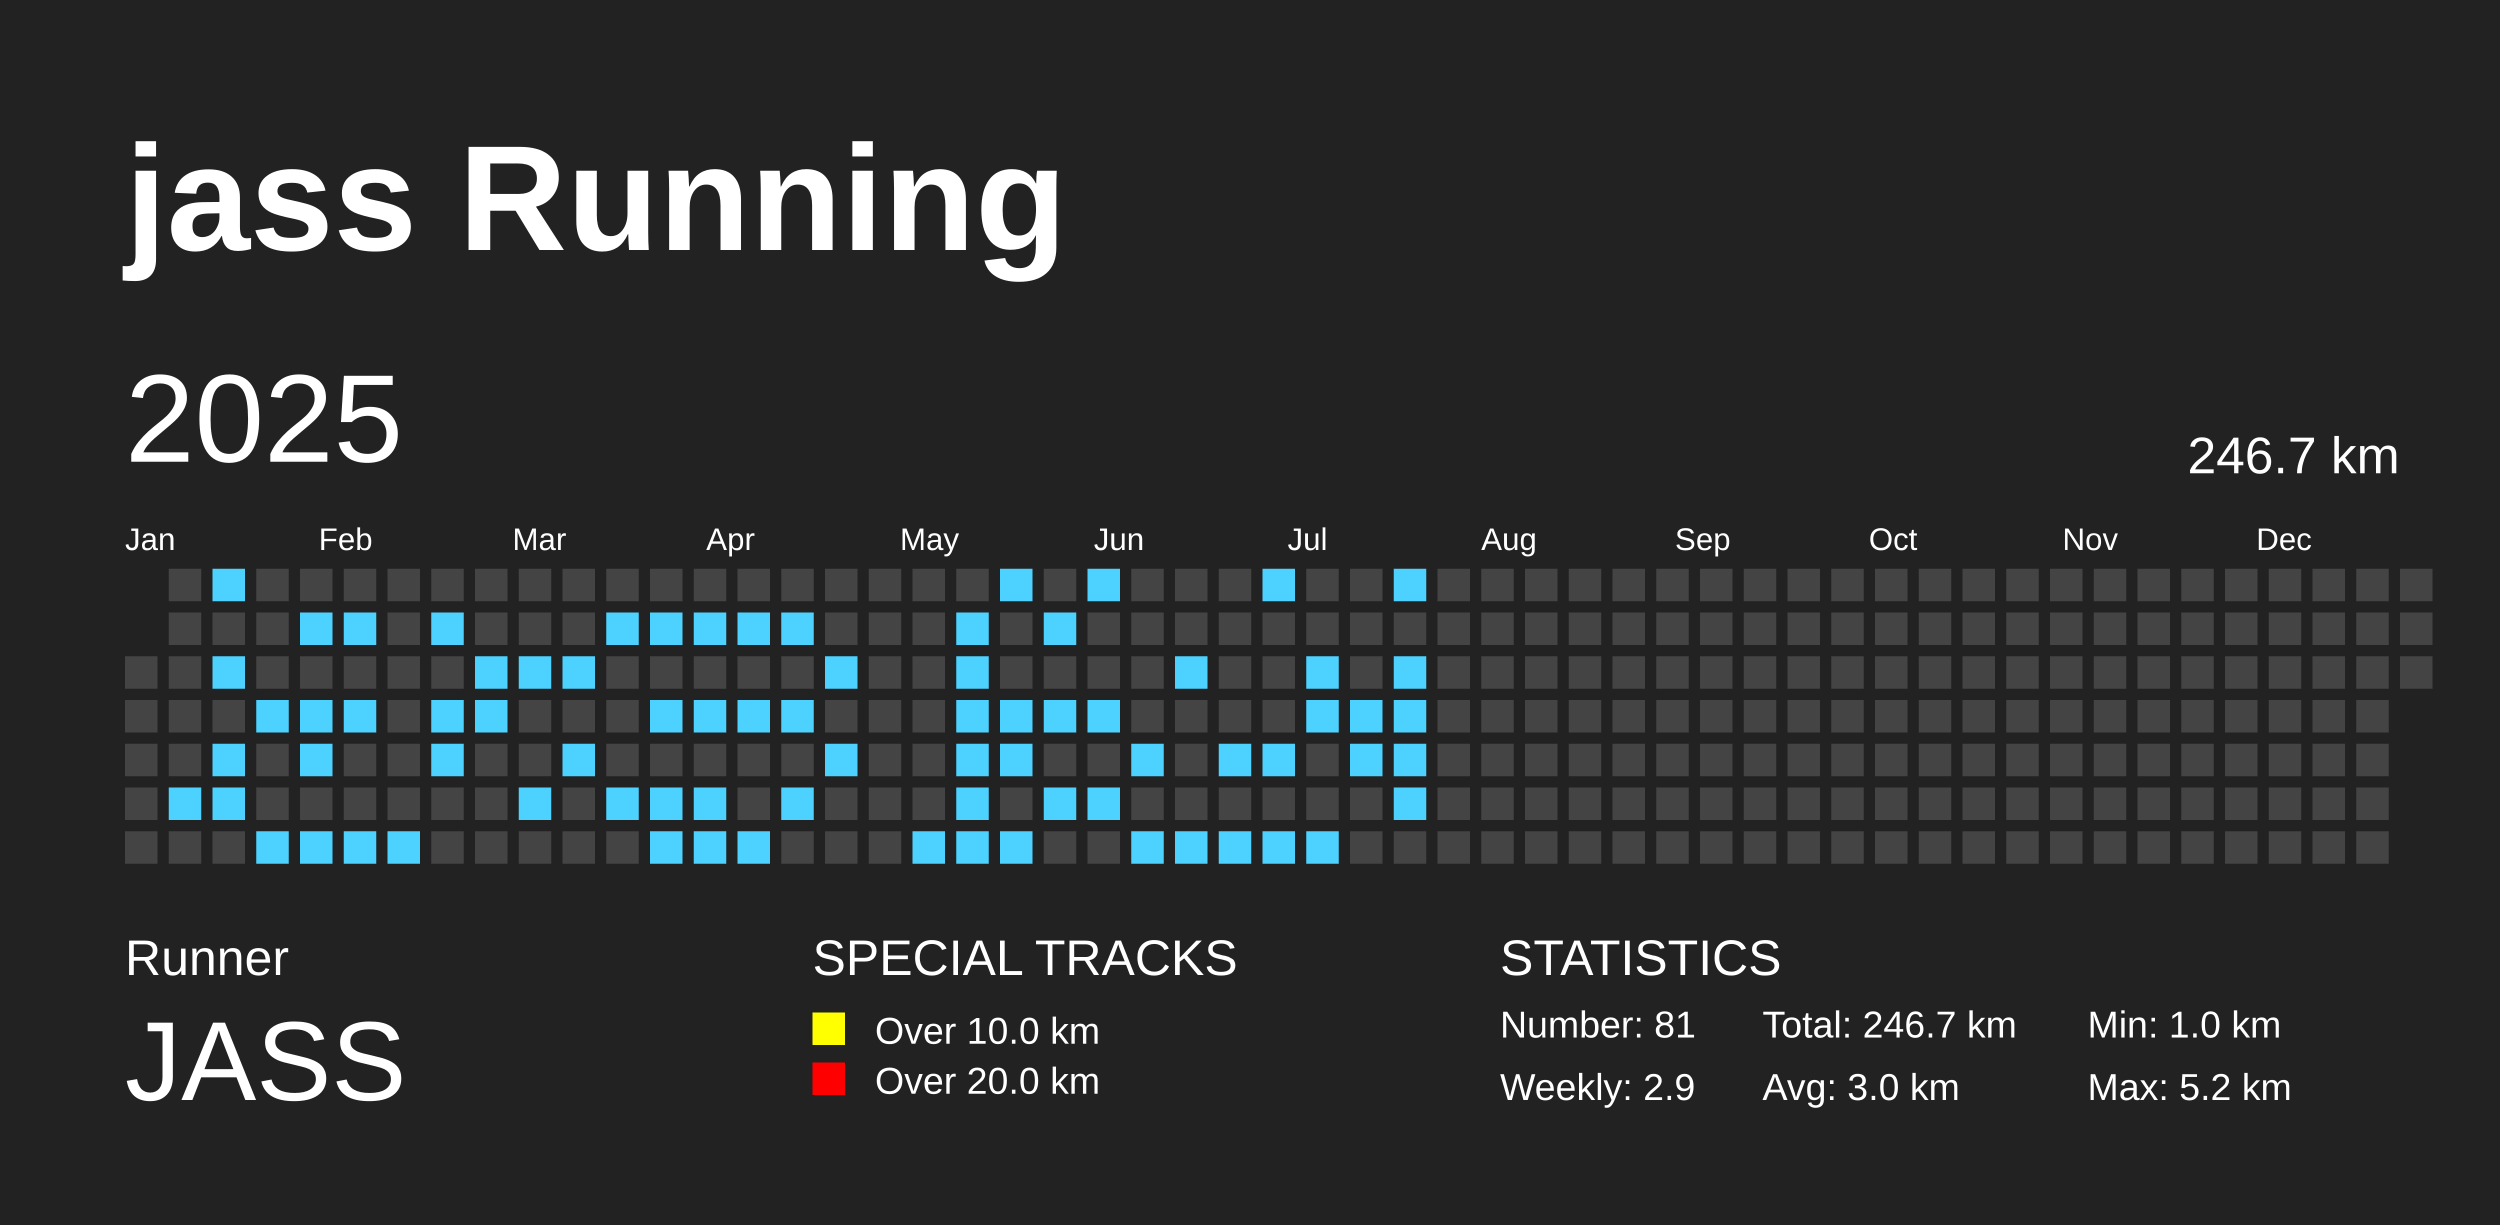
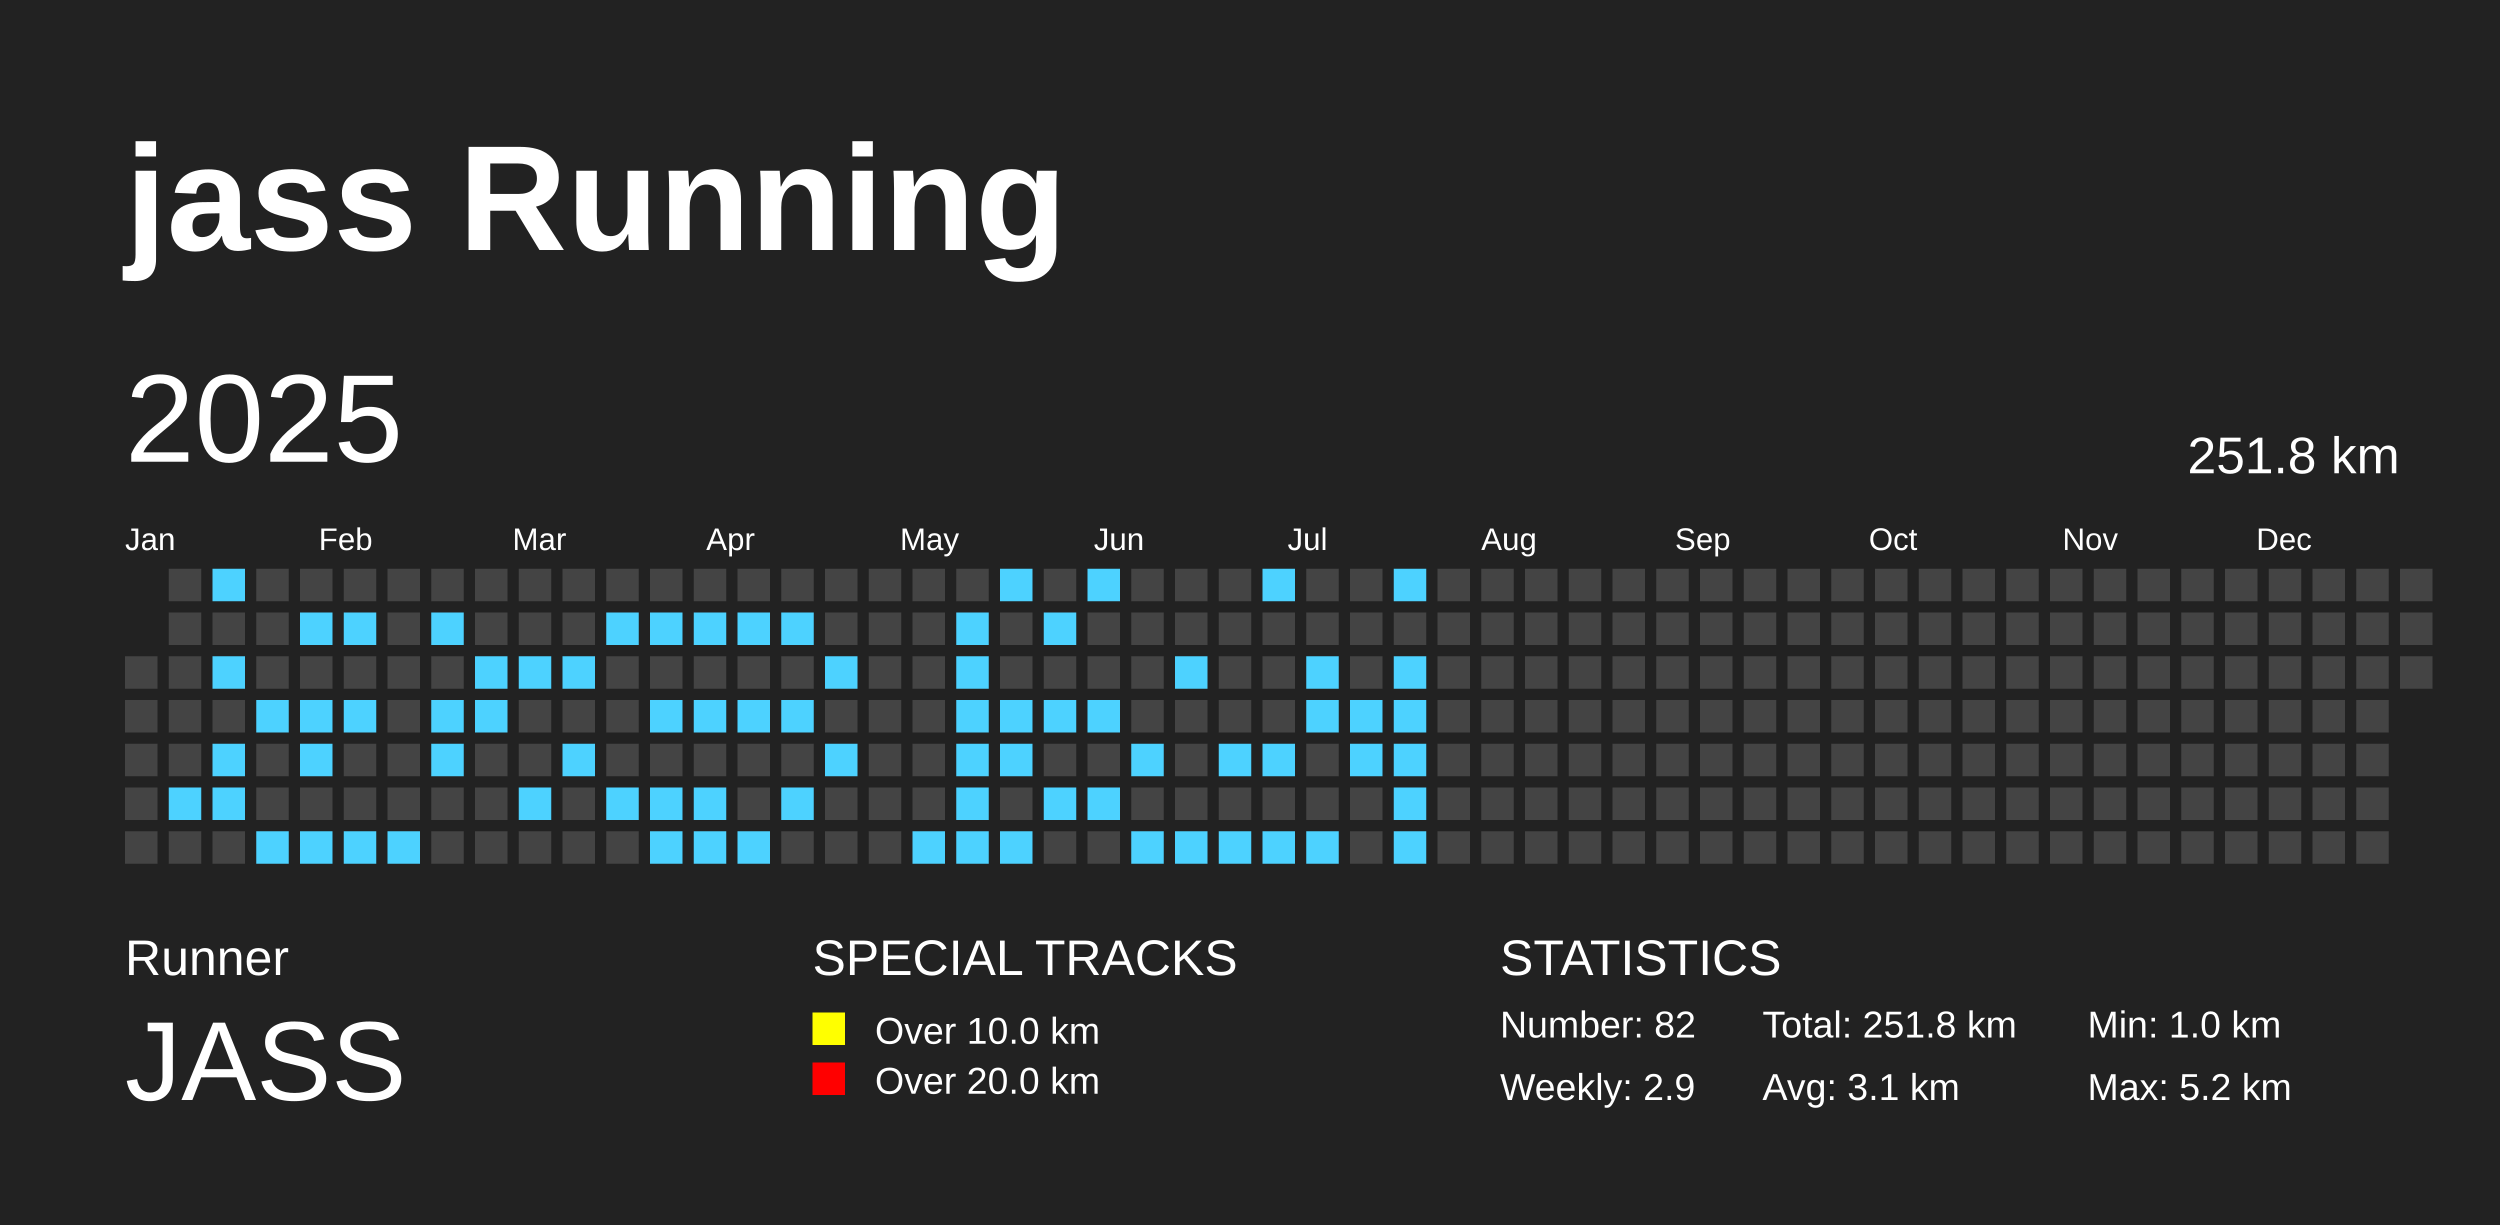
<svg xmlns="http://www.w3.org/2000/svg" baseProfile="full" height="98mm" version="1.1" viewBox="0,0,200,98" width="200mm">
  <defs />
  <rect fill="#222222" height="98" width="200" x="0" y="0" />
  <text fill="#FFFFFF" style="font-size:12px; font-family:Arial; font-weight:bold;" x="10" y="20">jass Running</text>
  <text fill="#FFFFFF" style="font-size:4px; font-family:Arial" x="10" y="78">Runner</text>
  <text fill="#FFFFFF" style="font-size:9px; font-family:Arial" x="10" y="88">JASS</text>
  <text fill="#FFFFFF" style="font-size:4px; font-family:Arial" x="65" y="78">SPECIAL TRACKS</text>
  <rect fill="yellow" height="2.6" width="2.6" x="65" y="81" />
  <text fill="#FFFFFF" style="font-size:3px; font-family:Arial" x="70" y="83.5">Over 10.0 km</text>
  <rect fill="red" height="2.6" width="2.6" x="65" y="85" />
  <text fill="#FFFFFF" style="font-size:3px; font-family:Arial" x="70" y="87.5">Over 20.0 km</text>
  <text fill="#FFFFFF" style="font-size:4px; font-family:Arial" x="120" y="78">STATISTICS</text>
-   <text fill="#FFFFFF" style="font-size:3px; font-family:Arial" x="120" y="83">Number: 81</text>
+   <text fill="#FFFFFF" style="font-size:3px; font-family:Arial" x="120" y="83">Number: 82</text>
  <text fill="#FFFFFF" style="font-size:3px; font-family:Arial" x="120" y="88">Weekly: 2.9</text>
-   <text fill="#FFFFFF" style="font-size:3px; font-family:Arial" x="141" y="83">Total: 246.7 km</text>
-   <text fill="#FFFFFF" style="font-size:3px; font-family:Arial" x="141" y="88">Avg: 3.0 km</text>
+   <text fill="#FFFFFF" style="font-size:3px; font-family:Arial" x="141" y="83">Total: 251.8 km</text>
+   <text fill="#FFFFFF" style="font-size:3px; font-family:Arial" x="141" y="88">Avg: 3.1 km</text>
  <text fill="#FFFFFF" style="font-size:3px; font-family:Arial" x="167" y="83">Min: 1.0 km</text>
  <text fill="#FFFFFF" style="font-size:3px; font-family:Arial" x="167" y="88">Max: 5.2 km</text>
  <text dominant-baseline="hanging" fill="#FFFFFF" style="font-size:10.0px; font-family:Arial;" x="10" y="30">2025</text>
-   <text dominant-baseline="hanging" fill="#FFFFFF" style="font-size:4.125px; font-family:Arial;" x="175" y="35">246.7 km</text>
+   <text dominant-baseline="hanging" fill="#FFFFFF" style="font-size:4.125px; font-family:Arial;" x="175" y="35">251.8 km</text>
  <text fill="#FFFFFF" style="font-size:2.5px; font-family:Arial" x="10.0" y="44">Jan</text>
  <text fill="#FFFFFF" style="font-size:2.5px; font-family:Arial" x="25.5" y="44">Feb</text>
  <text fill="#FFFFFF" style="font-size:2.5px; font-family:Arial" x="41.0" y="44">Mar</text>
  <text fill="#FFFFFF" style="font-size:2.5px; font-family:Arial" x="56.5" y="44">Apr</text>
  <text fill="#FFFFFF" style="font-size:2.5px; font-family:Arial" x="72.0" y="44">May</text>
  <text fill="#FFFFFF" style="font-size:2.5px; font-family:Arial" x="87.5" y="44">Jun</text>
  <text fill="#FFFFFF" style="font-size:2.5px; font-family:Arial" x="103.0" y="44">Jul</text>
  <text fill="#FFFFFF" style="font-size:2.5px; font-family:Arial" x="118.5" y="44">Aug</text>
  <text fill="#FFFFFF" style="font-size:2.5px; font-family:Arial" x="134.0" y="44">Sep</text>
  <text fill="#FFFFFF" style="font-size:2.5px; font-family:Arial" x="149.5" y="44">Oct</text>
  <text fill="#FFFFFF" style="font-size:2.5px; font-family:Arial" x="165.0" y="44">Nov</text>
  <text fill="#FFFFFF" style="font-size:2.5px; font-family:Arial" x="180.5" y="44">Dec</text>
  <rect fill="#444444" height="2.6" width="2.6" x="10.0" y="52.5" />
  <rect fill="#444444" height="2.6" width="2.6" x="10.0" y="56.0" />
  <rect fill="#444444" height="2.6" width="2.6" x="10.0" y="59.5" />
  <rect fill="#444444" height="2.6" width="2.6" x="10.0" y="63.0" />
  <rect fill="#444444" height="2.6" width="2.6" x="10.0" y="66.5" />
  <rect fill="#444444" height="2.6" width="2.6" x="13.5" y="45.5" />
  <rect fill="#444444" height="2.6" width="2.6" x="13.5" y="49.0" />
  <rect fill="#444444" height="2.6" width="2.6" x="13.5" y="52.5" />
  <rect fill="#444444" height="2.6" width="2.6" x="13.5" y="56.0" />
  <rect fill="#444444" height="2.6" width="2.6" x="13.5" y="59.5" />
  <rect fill="#4DD2FF" height="2.6" width="2.6" x="13.5" y="63.0" />
  <rect fill="#444444" height="2.6" width="2.6" x="13.5" y="66.5" />
  <rect fill="#4DD2FF" height="2.6" width="2.6" x="17.0" y="45.5" />
  <rect fill="#444444" height="2.6" width="2.6" x="17.0" y="49.0" />
  <rect fill="#4DD2FF" height="2.6" width="2.6" x="17.0" y="52.5" />
  <rect fill="#444444" height="2.6" width="2.6" x="17.0" y="56.0" />
  <rect fill="#4DD2FF" height="2.6" width="2.6" x="17.0" y="59.5" />
  <rect fill="#4DD2FF" height="2.6" width="2.6" x="17.0" y="63.0" />
  <rect fill="#444444" height="2.6" width="2.6" x="17.0" y="66.5" />
  <rect fill="#444444" height="2.6" width="2.6" x="20.5" y="45.5" />
  <rect fill="#444444" height="2.6" width="2.6" x="20.5" y="49.0" />
  <rect fill="#444444" height="2.6" width="2.6" x="20.5" y="52.5" />
  <rect fill="#4DD2FF" height="2.6" width="2.6" x="20.5" y="56.0" />
  <rect fill="#444444" height="2.6" width="2.6" x="20.5" y="59.5" />
  <rect fill="#444444" height="2.6" width="2.6" x="20.5" y="63.0" />
  <rect fill="#4DD2FF" height="2.6" width="2.6" x="20.5" y="66.5" />
  <rect fill="#444444" height="2.6" width="2.6" x="24.0" y="45.5" />
  <rect fill="#4DD2FF" height="2.6" width="2.6" x="24.0" y="49.0" />
  <rect fill="#444444" height="2.6" width="2.6" x="24.0" y="52.5" />
  <rect fill="#4DD2FF" height="2.6" width="2.6" x="24.0" y="56.0" />
  <rect fill="#4DD2FF" height="2.6" width="2.6" x="24.0" y="59.5" />
  <rect fill="#444444" height="2.6" width="2.6" x="24.0" y="63.0" />
  <rect fill="#4DD2FF" height="2.6" width="2.6" x="24.0" y="66.5" />
  <rect fill="#444444" height="2.6" width="2.6" x="27.5" y="45.5" />
  <rect fill="#4DD2FF" height="2.6" width="2.6" x="27.5" y="49.0" />
  <rect fill="#444444" height="2.6" width="2.6" x="27.5" y="52.5" />
  <rect fill="#4DD2FF" height="2.6" width="2.6" x="27.5" y="56.0" />
  <rect fill="#444444" height="2.6" width="2.6" x="27.5" y="59.5" />
  <rect fill="#444444" height="2.6" width="2.6" x="27.5" y="63.0" />
  <rect fill="#4DD2FF" height="2.6" width="2.6" x="27.5" y="66.5" />
  <rect fill="#444444" height="2.6" width="2.6" x="31.0" y="45.5" />
  <rect fill="#444444" height="2.6" width="2.6" x="31.0" y="49.0" />
  <rect fill="#444444" height="2.6" width="2.6" x="31.0" y="52.5" />
  <rect fill="#444444" height="2.6" width="2.6" x="31.0" y="56.0" />
  <rect fill="#444444" height="2.6" width="2.6" x="31.0" y="59.5" />
  <rect fill="#444444" height="2.6" width="2.6" x="31.0" y="63.0" />
  <rect fill="#4DD2FF" height="2.6" width="2.6" x="31.0" y="66.5" />
  <rect fill="#444444" height="2.6" width="2.6" x="34.5" y="45.5" />
  <rect fill="#4DD2FF" height="2.6" width="2.6" x="34.5" y="49.0" />
  <rect fill="#444444" height="2.6" width="2.6" x="34.5" y="52.5" />
  <rect fill="#4DD2FF" height="2.6" width="2.6" x="34.5" y="56.0" />
  <rect fill="#4DD2FF" height="2.6" width="2.6" x="34.5" y="59.5" />
  <rect fill="#444444" height="2.6" width="2.6" x="34.5" y="63.0" />
  <rect fill="#444444" height="2.6" width="2.6" x="34.5" y="66.5" />
  <rect fill="#444444" height="2.6" width="2.6" x="38.0" y="45.5" />
  <rect fill="#444444" height="2.6" width="2.6" x="38.0" y="49.0" />
  <rect fill="#4DD2FF" height="2.6" width="2.6" x="38.0" y="52.5" />
  <rect fill="#4DD2FF" height="2.6" width="2.6" x="38.0" y="56.0" />
  <rect fill="#444444" height="2.6" width="2.6" x="38.0" y="59.5" />
  <rect fill="#444444" height="2.6" width="2.6" x="38.0" y="63.0" />
  <rect fill="#444444" height="2.6" width="2.6" x="38.0" y="66.5" />
  <rect fill="#444444" height="2.6" width="2.6" x="41.5" y="45.5" />
  <rect fill="#444444" height="2.6" width="2.6" x="41.5" y="49.0" />
  <rect fill="#4DD2FF" height="2.6" width="2.6" x="41.5" y="52.5" />
  <rect fill="#444444" height="2.6" width="2.6" x="41.5" y="56.0" />
  <rect fill="#444444" height="2.6" width="2.6" x="41.5" y="59.5" />
  <rect fill="#4DD2FF" height="2.6" width="2.6" x="41.5" y="63.0" />
  <rect fill="#444444" height="2.6" width="2.6" x="41.5" y="66.5" />
  <rect fill="#444444" height="2.6" width="2.6" x="45.0" y="45.5" />
  <rect fill="#444444" height="2.6" width="2.6" x="45.0" y="49.0" />
  <rect fill="#4DD2FF" height="2.6" width="2.6" x="45.0" y="52.5" />
  <rect fill="#444444" height="2.6" width="2.6" x="45.0" y="56.0" />
  <rect fill="#4DD2FF" height="2.6" width="2.6" x="45.0" y="59.5" />
  <rect fill="#444444" height="2.6" width="2.6" x="45.0" y="63.0" />
  <rect fill="#444444" height="2.6" width="2.6" x="45.0" y="66.5" />
  <rect fill="#444444" height="2.6" width="2.6" x="48.5" y="45.5" />
  <rect fill="#4DD2FF" height="2.6" width="2.6" x="48.5" y="49.0" />
  <rect fill="#444444" height="2.6" width="2.6" x="48.5" y="52.5" />
  <rect fill="#444444" height="2.6" width="2.6" x="48.5" y="56.0" />
  <rect fill="#444444" height="2.6" width="2.6" x="48.5" y="59.5" />
  <rect fill="#4DD2FF" height="2.6" width="2.6" x="48.5" y="63.0" />
  <rect fill="#444444" height="2.6" width="2.6" x="48.5" y="66.5" />
  <rect fill="#444444" height="2.6" width="2.6" x="52.0" y="45.5" />
  <rect fill="#4DD2FF" height="2.6" width="2.6" x="52.0" y="49.0" />
  <rect fill="#444444" height="2.6" width="2.6" x="52.0" y="52.5" />
  <rect fill="#4DD2FF" height="2.6" width="2.6" x="52.0" y="56.0" />
  <rect fill="#444444" height="2.6" width="2.6" x="52.0" y="59.5" />
  <rect fill="#4DD2FF" height="2.6" width="2.6" x="52.0" y="63.0" />
  <rect fill="#4DD2FF" height="2.6" width="2.6" x="52.0" y="66.5" />
  <rect fill="#444444" height="2.6" width="2.6" x="55.5" y="45.5" />
  <rect fill="#4DD2FF" height="2.6" width="2.6" x="55.5" y="49.0" />
  <rect fill="#444444" height="2.6" width="2.6" x="55.5" y="52.5" />
  <rect fill="#4DD2FF" height="2.6" width="2.6" x="55.5" y="56.0" />
  <rect fill="#444444" height="2.6" width="2.6" x="55.5" y="59.5" />
  <rect fill="#4DD2FF" height="2.6" width="2.6" x="55.5" y="63.0" />
  <rect fill="#4DD2FF" height="2.6" width="2.6" x="55.5" y="66.5" />
  <rect fill="#444444" height="2.6" width="2.6" x="59.0" y="45.5" />
  <rect fill="#4DD2FF" height="2.6" width="2.6" x="59.0" y="49.0" />
  <rect fill="#444444" height="2.6" width="2.6" x="59.0" y="52.5" />
  <rect fill="#4DD2FF" height="2.6" width="2.6" x="59.0" y="56.0" />
  <rect fill="#444444" height="2.6" width="2.6" x="59.0" y="59.5" />
  <rect fill="#444444" height="2.6" width="2.6" x="59.0" y="63.0" />
  <rect fill="#4DD2FF" height="2.6" width="2.6" x="59.0" y="66.5" />
  <rect fill="#444444" height="2.6" width="2.6" x="62.5" y="45.5" />
  <rect fill="#4DD2FF" height="2.6" width="2.6" x="62.5" y="49.0" />
  <rect fill="#444444" height="2.6" width="2.6" x="62.5" y="52.5" />
  <rect fill="#4DD2FF" height="2.6" width="2.6" x="62.5" y="56.0" />
  <rect fill="#444444" height="2.6" width="2.6" x="62.5" y="59.5" />
  <rect fill="#4DD2FF" height="2.6" width="2.6" x="62.5" y="63.0" />
  <rect fill="#444444" height="2.6" width="2.6" x="62.5" y="66.5" />
  <rect fill="#444444" height="2.6" width="2.6" x="66.0" y="45.5" />
  <rect fill="#444444" height="2.6" width="2.6" x="66.0" y="49.0" />
  <rect fill="#4DD2FF" height="2.6" width="2.6" x="66.0" y="52.5" />
  <rect fill="#444444" height="2.6" width="2.6" x="66.0" y="56.0" />
  <rect fill="#4DD2FF" height="2.6" width="2.6" x="66.0" y="59.5" />
  <rect fill="#444444" height="2.6" width="2.6" x="66.0" y="63.0" />
  <rect fill="#444444" height="2.6" width="2.6" x="66.0" y="66.5" />
  <rect fill="#444444" height="2.6" width="2.6" x="69.5" y="45.5" />
  <rect fill="#444444" height="2.6" width="2.6" x="69.5" y="49.0" />
  <rect fill="#444444" height="2.6" width="2.6" x="69.5" y="52.5" />
  <rect fill="#444444" height="2.6" width="2.6" x="69.5" y="56.0" />
  <rect fill="#444444" height="2.6" width="2.6" x="69.5" y="59.5" />
  <rect fill="#444444" height="2.6" width="2.6" x="69.5" y="63.0" />
  <rect fill="#444444" height="2.6" width="2.6" x="69.5" y="66.5" />
  <rect fill="#444444" height="2.6" width="2.6" x="73.0" y="45.5" />
  <rect fill="#444444" height="2.6" width="2.6" x="73.0" y="49.0" />
  <rect fill="#444444" height="2.6" width="2.6" x="73.0" y="52.5" />
  <rect fill="#444444" height="2.6" width="2.6" x="73.0" y="56.0" />
  <rect fill="#444444" height="2.6" width="2.6" x="73.0" y="59.5" />
  <rect fill="#444444" height="2.6" width="2.6" x="73.0" y="63.0" />
  <rect fill="#4DD2FF" height="2.6" width="2.6" x="73.0" y="66.5" />
  <rect fill="#444444" height="2.6" width="2.6" x="76.5" y="45.5" />
  <rect fill="#4DD2FF" height="2.6" width="2.6" x="76.5" y="49.0" />
  <rect fill="#4DD2FF" height="2.6" width="2.6" x="76.5" y="52.5" />
  <rect fill="#4DD2FF" height="2.6" width="2.6" x="76.5" y="56.0" />
  <rect fill="#4DD2FF" height="2.6" width="2.6" x="76.5" y="59.5" />
  <rect fill="#4DD2FF" height="2.6" width="2.6" x="76.5" y="63.0" />
  <rect fill="#4DD2FF" height="2.6" width="2.6" x="76.5" y="66.5" />
  <rect fill="#4DD2FF" height="2.6" width="2.6" x="80.0" y="45.5" />
  <rect fill="#444444" height="2.6" width="2.6" x="80.0" y="49.0" />
  <rect fill="#444444" height="2.6" width="2.6" x="80.0" y="52.5" />
  <rect fill="#4DD2FF" height="2.6" width="2.6" x="80.0" y="56.0" />
  <rect fill="#4DD2FF" height="2.6" width="2.6" x="80.0" y="59.5" />
  <rect fill="#444444" height="2.6" width="2.6" x="80.0" y="63.0" />
  <rect fill="#4DD2FF" height="2.6" width="2.6" x="80.0" y="66.5" />
  <rect fill="#444444" height="2.6" width="2.6" x="83.5" y="45.5" />
  <rect fill="#4DD2FF" height="2.6" width="2.6" x="83.5" y="49.0" />
  <rect fill="#444444" height="2.6" width="2.6" x="83.5" y="52.5" />
  <rect fill="#4DD2FF" height="2.6" width="2.6" x="83.5" y="56.0" />
  <rect fill="#444444" height="2.6" width="2.6" x="83.5" y="59.5" />
  <rect fill="#4DD2FF" height="2.6" width="2.6" x="83.5" y="63.0" />
  <rect fill="#444444" height="2.6" width="2.6" x="83.5" y="66.5" />
  <rect fill="#4DD2FF" height="2.6" width="2.6" x="87.0" y="45.5" />
  <rect fill="#444444" height="2.6" width="2.6" x="87.0" y="49.0" />
  <rect fill="#444444" height="2.6" width="2.6" x="87.0" y="52.5" />
  <rect fill="#4DD2FF" height="2.6" width="2.6" x="87.0" y="56.0" />
  <rect fill="#444444" height="2.6" width="2.6" x="87.0" y="59.5" />
  <rect fill="#4DD2FF" height="2.6" width="2.6" x="87.0" y="63.0" />
  <rect fill="#444444" height="2.6" width="2.6" x="87.0" y="66.5" />
  <rect fill="#444444" height="2.6" width="2.6" x="90.5" y="45.5" />
  <rect fill="#444444" height="2.6" width="2.6" x="90.5" y="49.0" />
  <rect fill="#444444" height="2.6" width="2.6" x="90.5" y="52.5" />
  <rect fill="#444444" height="2.6" width="2.6" x="90.5" y="56.0" />
  <rect fill="#4DD2FF" height="2.6" width="2.6" x="90.5" y="59.5" />
  <rect fill="#444444" height="2.6" width="2.6" x="90.5" y="63.0" />
  <rect fill="#4DD2FF" height="2.6" width="2.6" x="90.5" y="66.5" />
  <rect fill="#444444" height="2.6" width="2.6" x="94.0" y="45.5" />
  <rect fill="#444444" height="2.6" width="2.6" x="94.0" y="49.0" />
  <rect fill="#4DD2FF" height="2.6" width="2.6" x="94.0" y="52.5" />
  <rect fill="#444444" height="2.6" width="2.6" x="94.0" y="56.0" />
  <rect fill="#444444" height="2.6" width="2.6" x="94.0" y="59.5" />
  <rect fill="#444444" height="2.6" width="2.6" x="94.0" y="63.0" />
  <rect fill="#4DD2FF" height="2.6" width="2.6" x="94.0" y="66.5" />
  <rect fill="#444444" height="2.6" width="2.6" x="97.5" y="45.5" />
  <rect fill="#444444" height="2.6" width="2.6" x="97.5" y="49.0" />
  <rect fill="#444444" height="2.6" width="2.6" x="97.5" y="52.5" />
  <rect fill="#444444" height="2.6" width="2.6" x="97.5" y="56.0" />
  <rect fill="#4DD2FF" height="2.6" width="2.6" x="97.5" y="59.5" />
  <rect fill="#444444" height="2.6" width="2.6" x="97.5" y="63.0" />
  <rect fill="#4DD2FF" height="2.6" width="2.6" x="97.5" y="66.5" />
  <rect fill="#4DD2FF" height="2.6" width="2.6" x="101.0" y="45.5" />
  <rect fill="#444444" height="2.6" width="2.6" x="101.0" y="49.0" />
  <rect fill="#444444" height="2.6" width="2.6" x="101.0" y="52.5" />
  <rect fill="#444444" height="2.6" width="2.6" x="101.0" y="56.0" />
  <rect fill="#4DD2FF" height="2.6" width="2.6" x="101.0" y="59.5" />
  <rect fill="#444444" height="2.6" width="2.6" x="101.0" y="63.0" />
  <rect fill="#4DD2FF" height="2.6" width="2.6" x="101.0" y="66.5" />
  <rect fill="#444444" height="2.6" width="2.6" x="104.5" y="45.5" />
  <rect fill="#444444" height="2.6" width="2.6" x="104.5" y="49.0" />
  <rect fill="#4DD2FF" height="2.6" width="2.6" x="104.5" y="52.5" />
  <rect fill="#4DD2FF" height="2.6" width="2.6" x="104.5" y="56.0" />
  <rect fill="#444444" height="2.6" width="2.6" x="104.5" y="59.5" />
  <rect fill="#444444" height="2.6" width="2.6" x="104.5" y="63.0" />
  <rect fill="#4DD2FF" height="2.6" width="2.6" x="104.5" y="66.5" />
  <rect fill="#444444" height="2.6" width="2.6" x="108.0" y="45.5" />
  <rect fill="#444444" height="2.6" width="2.6" x="108.0" y="49.0" />
  <rect fill="#444444" height="2.6" width="2.6" x="108.0" y="52.5" />
  <rect fill="#4DD2FF" height="2.6" width="2.6" x="108.0" y="56.0" />
  <rect fill="#4DD2FF" height="2.6" width="2.6" x="108.0" y="59.5" />
  <rect fill="#444444" height="2.6" width="2.6" x="108.0" y="63.0" />
  <rect fill="#444444" height="2.6" width="2.6" x="108.0" y="66.5" />
  <rect fill="#4DD2FF" height="2.6" width="2.6" x="111.5" y="45.5" />
  <rect fill="#444444" height="2.6" width="2.6" x="111.5" y="49.0" />
  <rect fill="#4DD2FF" height="2.6" width="2.6" x="111.5" y="52.5" />
  <rect fill="#4DD2FF" height="2.6" width="2.6" x="111.5" y="56.0" />
  <rect fill="#4DD2FF" height="2.6" width="2.6" x="111.5" y="59.5" />
  <rect fill="#4DD2FF" height="2.6" width="2.6" x="111.5" y="63.0" />
-   <rect fill="#444444" height="2.6" width="2.6" x="111.5" y="66.5" />
+   <rect fill="#4DD2FF" height="2.6" width="2.6" x="111.5" y="66.5" />
  <rect fill="#444444" height="2.6" width="2.6" x="115.0" y="45.5" />
  <rect fill="#444444" height="2.6" width="2.6" x="115.0" y="49.0" />
  <rect fill="#444444" height="2.6" width="2.6" x="115.0" y="52.5" />
  <rect fill="#444444" height="2.6" width="2.6" x="115.0" y="56.0" />
  <rect fill="#444444" height="2.6" width="2.6" x="115.0" y="59.5" />
  <rect fill="#444444" height="2.6" width="2.6" x="115.0" y="63.0" />
  <rect fill="#444444" height="2.6" width="2.6" x="115.0" y="66.5" />
  <rect fill="#444444" height="2.6" width="2.6" x="118.5" y="45.5" />
  <rect fill="#444444" height="2.6" width="2.6" x="118.5" y="49.0" />
  <rect fill="#444444" height="2.6" width="2.6" x="118.5" y="52.5" />
  <rect fill="#444444" height="2.6" width="2.6" x="118.5" y="56.0" />
  <rect fill="#444444" height="2.6" width="2.6" x="118.5" y="59.5" />
  <rect fill="#444444" height="2.6" width="2.6" x="118.5" y="63.0" />
  <rect fill="#444444" height="2.6" width="2.6" x="118.5" y="66.5" />
  <rect fill="#444444" height="2.6" width="2.6" x="122.0" y="45.5" />
  <rect fill="#444444" height="2.6" width="2.6" x="122.0" y="49.0" />
  <rect fill="#444444" height="2.6" width="2.6" x="122.0" y="52.5" />
  <rect fill="#444444" height="2.6" width="2.6" x="122.0" y="56.0" />
  <rect fill="#444444" height="2.6" width="2.6" x="122.0" y="59.5" />
  <rect fill="#444444" height="2.6" width="2.6" x="122.0" y="63.0" />
  <rect fill="#444444" height="2.6" width="2.6" x="122.0" y="66.5" />
  <rect fill="#444444" height="2.6" width="2.6" x="125.5" y="45.5" />
  <rect fill="#444444" height="2.6" width="2.6" x="125.5" y="49.0" />
  <rect fill="#444444" height="2.6" width="2.6" x="125.5" y="52.5" />
  <rect fill="#444444" height="2.6" width="2.6" x="125.5" y="56.0" />
  <rect fill="#444444" height="2.6" width="2.6" x="125.5" y="59.5" />
  <rect fill="#444444" height="2.6" width="2.6" x="125.5" y="63.0" />
  <rect fill="#444444" height="2.6" width="2.6" x="125.5" y="66.5" />
  <rect fill="#444444" height="2.6" width="2.6" x="129.0" y="45.5" />
  <rect fill="#444444" height="2.6" width="2.6" x="129.0" y="49.0" />
  <rect fill="#444444" height="2.6" width="2.6" x="129.0" y="52.5" />
  <rect fill="#444444" height="2.6" width="2.6" x="129.0" y="56.0" />
  <rect fill="#444444" height="2.6" width="2.6" x="129.0" y="59.5" />
  <rect fill="#444444" height="2.6" width="2.6" x="129.0" y="63.0" />
  <rect fill="#444444" height="2.6" width="2.6" x="129.0" y="66.5" />
  <rect fill="#444444" height="2.6" width="2.6" x="132.5" y="45.5" />
  <rect fill="#444444" height="2.6" width="2.6" x="132.5" y="49.0" />
  <rect fill="#444444" height="2.6" width="2.6" x="132.5" y="52.5" />
  <rect fill="#444444" height="2.6" width="2.6" x="132.5" y="56.0" />
  <rect fill="#444444" height="2.6" width="2.6" x="132.5" y="59.5" />
  <rect fill="#444444" height="2.6" width="2.6" x="132.5" y="63.0" />
  <rect fill="#444444" height="2.6" width="2.6" x="132.5" y="66.5" />
  <rect fill="#444444" height="2.6" width="2.6" x="136.0" y="45.5" />
  <rect fill="#444444" height="2.6" width="2.6" x="136.0" y="49.0" />
  <rect fill="#444444" height="2.6" width="2.6" x="136.0" y="52.5" />
  <rect fill="#444444" height="2.6" width="2.6" x="136.0" y="56.0" />
  <rect fill="#444444" height="2.6" width="2.6" x="136.0" y="59.5" />
  <rect fill="#444444" height="2.6" width="2.6" x="136.0" y="63.0" />
  <rect fill="#444444" height="2.6" width="2.6" x="136.0" y="66.5" />
  <rect fill="#444444" height="2.6" width="2.6" x="139.5" y="45.5" />
  <rect fill="#444444" height="2.6" width="2.6" x="139.5" y="49.0" />
  <rect fill="#444444" height="2.6" width="2.6" x="139.5" y="52.5" />
  <rect fill="#444444" height="2.6" width="2.6" x="139.5" y="56.0" />
  <rect fill="#444444" height="2.6" width="2.6" x="139.5" y="59.5" />
  <rect fill="#444444" height="2.6" width="2.6" x="139.5" y="63.0" />
  <rect fill="#444444" height="2.6" width="2.6" x="139.5" y="66.5" />
  <rect fill="#444444" height="2.6" width="2.6" x="143.0" y="45.5" />
  <rect fill="#444444" height="2.6" width="2.6" x="143.0" y="49.0" />
  <rect fill="#444444" height="2.6" width="2.6" x="143.0" y="52.5" />
  <rect fill="#444444" height="2.6" width="2.6" x="143.0" y="56.0" />
  <rect fill="#444444" height="2.6" width="2.6" x="143.0" y="59.5" />
  <rect fill="#444444" height="2.6" width="2.6" x="143.0" y="63.0" />
  <rect fill="#444444" height="2.6" width="2.6" x="143.0" y="66.5" />
  <rect fill="#444444" height="2.6" width="2.6" x="146.5" y="45.5" />
  <rect fill="#444444" height="2.6" width="2.6" x="146.5" y="49.0" />
  <rect fill="#444444" height="2.6" width="2.6" x="146.5" y="52.5" />
  <rect fill="#444444" height="2.6" width="2.6" x="146.5" y="56.0" />
  <rect fill="#444444" height="2.6" width="2.6" x="146.5" y="59.5" />
  <rect fill="#444444" height="2.6" width="2.6" x="146.5" y="63.0" />
  <rect fill="#444444" height="2.6" width="2.6" x="146.5" y="66.5" />
  <rect fill="#444444" height="2.6" width="2.6" x="150.0" y="45.5" />
  <rect fill="#444444" height="2.6" width="2.6" x="150.0" y="49.0" />
  <rect fill="#444444" height="2.6" width="2.6" x="150.0" y="52.5" />
  <rect fill="#444444" height="2.6" width="2.6" x="150.0" y="56.0" />
  <rect fill="#444444" height="2.6" width="2.6" x="150.0" y="59.5" />
  <rect fill="#444444" height="2.6" width="2.6" x="150.0" y="63.0" />
  <rect fill="#444444" height="2.6" width="2.6" x="150.0" y="66.5" />
  <rect fill="#444444" height="2.6" width="2.6" x="153.5" y="45.5" />
  <rect fill="#444444" height="2.6" width="2.6" x="153.5" y="49.0" />
  <rect fill="#444444" height="2.6" width="2.6" x="153.5" y="52.5" />
  <rect fill="#444444" height="2.6" width="2.6" x="153.5" y="56.0" />
  <rect fill="#444444" height="2.6" width="2.6" x="153.5" y="59.5" />
  <rect fill="#444444" height="2.6" width="2.6" x="153.5" y="63.0" />
  <rect fill="#444444" height="2.6" width="2.6" x="153.5" y="66.5" />
  <rect fill="#444444" height="2.6" width="2.6" x="157.0" y="45.5" />
  <rect fill="#444444" height="2.6" width="2.6" x="157.0" y="49.0" />
  <rect fill="#444444" height="2.6" width="2.6" x="157.0" y="52.5" />
  <rect fill="#444444" height="2.6" width="2.6" x="157.0" y="56.0" />
  <rect fill="#444444" height="2.6" width="2.6" x="157.0" y="59.5" />
  <rect fill="#444444" height="2.6" width="2.6" x="157.0" y="63.0" />
  <rect fill="#444444" height="2.6" width="2.6" x="157.0" y="66.5" />
  <rect fill="#444444" height="2.6" width="2.6" x="160.5" y="45.5" />
  <rect fill="#444444" height="2.6" width="2.6" x="160.5" y="49.0" />
  <rect fill="#444444" height="2.6" width="2.6" x="160.5" y="52.5" />
  <rect fill="#444444" height="2.6" width="2.6" x="160.5" y="56.0" />
  <rect fill="#444444" height="2.6" width="2.6" x="160.5" y="59.5" />
  <rect fill="#444444" height="2.6" width="2.6" x="160.5" y="63.0" />
  <rect fill="#444444" height="2.6" width="2.6" x="160.5" y="66.5" />
  <rect fill="#444444" height="2.6" width="2.6" x="164.0" y="45.5" />
  <rect fill="#444444" height="2.6" width="2.6" x="164.0" y="49.0" />
  <rect fill="#444444" height="2.6" width="2.6" x="164.0" y="52.5" />
  <rect fill="#444444" height="2.6" width="2.6" x="164.0" y="56.0" />
  <rect fill="#444444" height="2.6" width="2.6" x="164.0" y="59.5" />
  <rect fill="#444444" height="2.6" width="2.6" x="164.0" y="63.0" />
  <rect fill="#444444" height="2.6" width="2.6" x="164.0" y="66.5" />
  <rect fill="#444444" height="2.6" width="2.6" x="167.5" y="45.5" />
  <rect fill="#444444" height="2.6" width="2.6" x="167.5" y="49.0" />
  <rect fill="#444444" height="2.6" width="2.6" x="167.5" y="52.5" />
  <rect fill="#444444" height="2.6" width="2.6" x="167.5" y="56.0" />
  <rect fill="#444444" height="2.6" width="2.6" x="167.5" y="59.5" />
  <rect fill="#444444" height="2.6" width="2.6" x="167.5" y="63.0" />
  <rect fill="#444444" height="2.6" width="2.6" x="167.5" y="66.5" />
  <rect fill="#444444" height="2.6" width="2.6" x="171.0" y="45.5" />
  <rect fill="#444444" height="2.6" width="2.6" x="171.0" y="49.0" />
  <rect fill="#444444" height="2.6" width="2.6" x="171.0" y="52.5" />
  <rect fill="#444444" height="2.6" width="2.6" x="171.0" y="56.0" />
  <rect fill="#444444" height="2.6" width="2.6" x="171.0" y="59.5" />
  <rect fill="#444444" height="2.6" width="2.6" x="171.0" y="63.0" />
  <rect fill="#444444" height="2.6" width="2.6" x="171.0" y="66.5" />
  <rect fill="#444444" height="2.6" width="2.6" x="174.5" y="45.5" />
  <rect fill="#444444" height="2.6" width="2.6" x="174.5" y="49.0" />
  <rect fill="#444444" height="2.6" width="2.6" x="174.5" y="52.5" />
  <rect fill="#444444" height="2.6" width="2.6" x="174.5" y="56.0" />
  <rect fill="#444444" height="2.6" width="2.6" x="174.5" y="59.5" />
  <rect fill="#444444" height="2.6" width="2.6" x="174.5" y="63.0" />
  <rect fill="#444444" height="2.6" width="2.6" x="174.5" y="66.5" />
  <rect fill="#444444" height="2.6" width="2.6" x="178.0" y="45.5" />
  <rect fill="#444444" height="2.6" width="2.6" x="178.0" y="49.0" />
  <rect fill="#444444" height="2.6" width="2.6" x="178.0" y="52.5" />
  <rect fill="#444444" height="2.6" width="2.6" x="178.0" y="56.0" />
  <rect fill="#444444" height="2.6" width="2.6" x="178.0" y="59.5" />
  <rect fill="#444444" height="2.6" width="2.6" x="178.0" y="63.0" />
  <rect fill="#444444" height="2.6" width="2.6" x="178.0" y="66.5" />
  <rect fill="#444444" height="2.6" width="2.6" x="181.5" y="45.5" />
  <rect fill="#444444" height="2.6" width="2.6" x="181.5" y="49.0" />
  <rect fill="#444444" height="2.6" width="2.6" x="181.5" y="52.5" />
  <rect fill="#444444" height="2.6" width="2.6" x="181.5" y="56.0" />
  <rect fill="#444444" height="2.6" width="2.6" x="181.5" y="59.5" />
  <rect fill="#444444" height="2.6" width="2.6" x="181.5" y="63.0" />
  <rect fill="#444444" height="2.6" width="2.6" x="181.5" y="66.5" />
  <rect fill="#444444" height="2.6" width="2.6" x="185.0" y="45.5" />
  <rect fill="#444444" height="2.6" width="2.6" x="185.0" y="49.0" />
  <rect fill="#444444" height="2.6" width="2.6" x="185.0" y="52.5" />
  <rect fill="#444444" height="2.6" width="2.6" x="185.0" y="56.0" />
  <rect fill="#444444" height="2.6" width="2.6" x="185.0" y="59.5" />
  <rect fill="#444444" height="2.6" width="2.6" x="185.0" y="63.0" />
  <rect fill="#444444" height="2.6" width="2.6" x="185.0" y="66.5" />
  <rect fill="#444444" height="2.6" width="2.6" x="188.5" y="45.5" />
  <rect fill="#444444" height="2.6" width="2.6" x="188.5" y="49.0" />
  <rect fill="#444444" height="2.6" width="2.6" x="188.5" y="52.5" />
  <rect fill="#444444" height="2.6" width="2.6" x="188.5" y="56.0" />
  <rect fill="#444444" height="2.6" width="2.6" x="188.5" y="59.5" />
  <rect fill="#444444" height="2.6" width="2.6" x="188.5" y="63.0" />
  <rect fill="#444444" height="2.6" width="2.6" x="188.5" y="66.5" />
  <rect fill="#444444" height="2.6" width="2.6" x="192.0" y="45.5" />
  <rect fill="#444444" height="2.6" width="2.6" x="192.0" y="49.0" />
  <rect fill="#444444" height="2.6" width="2.6" x="192.0" y="52.5" />
</svg>
